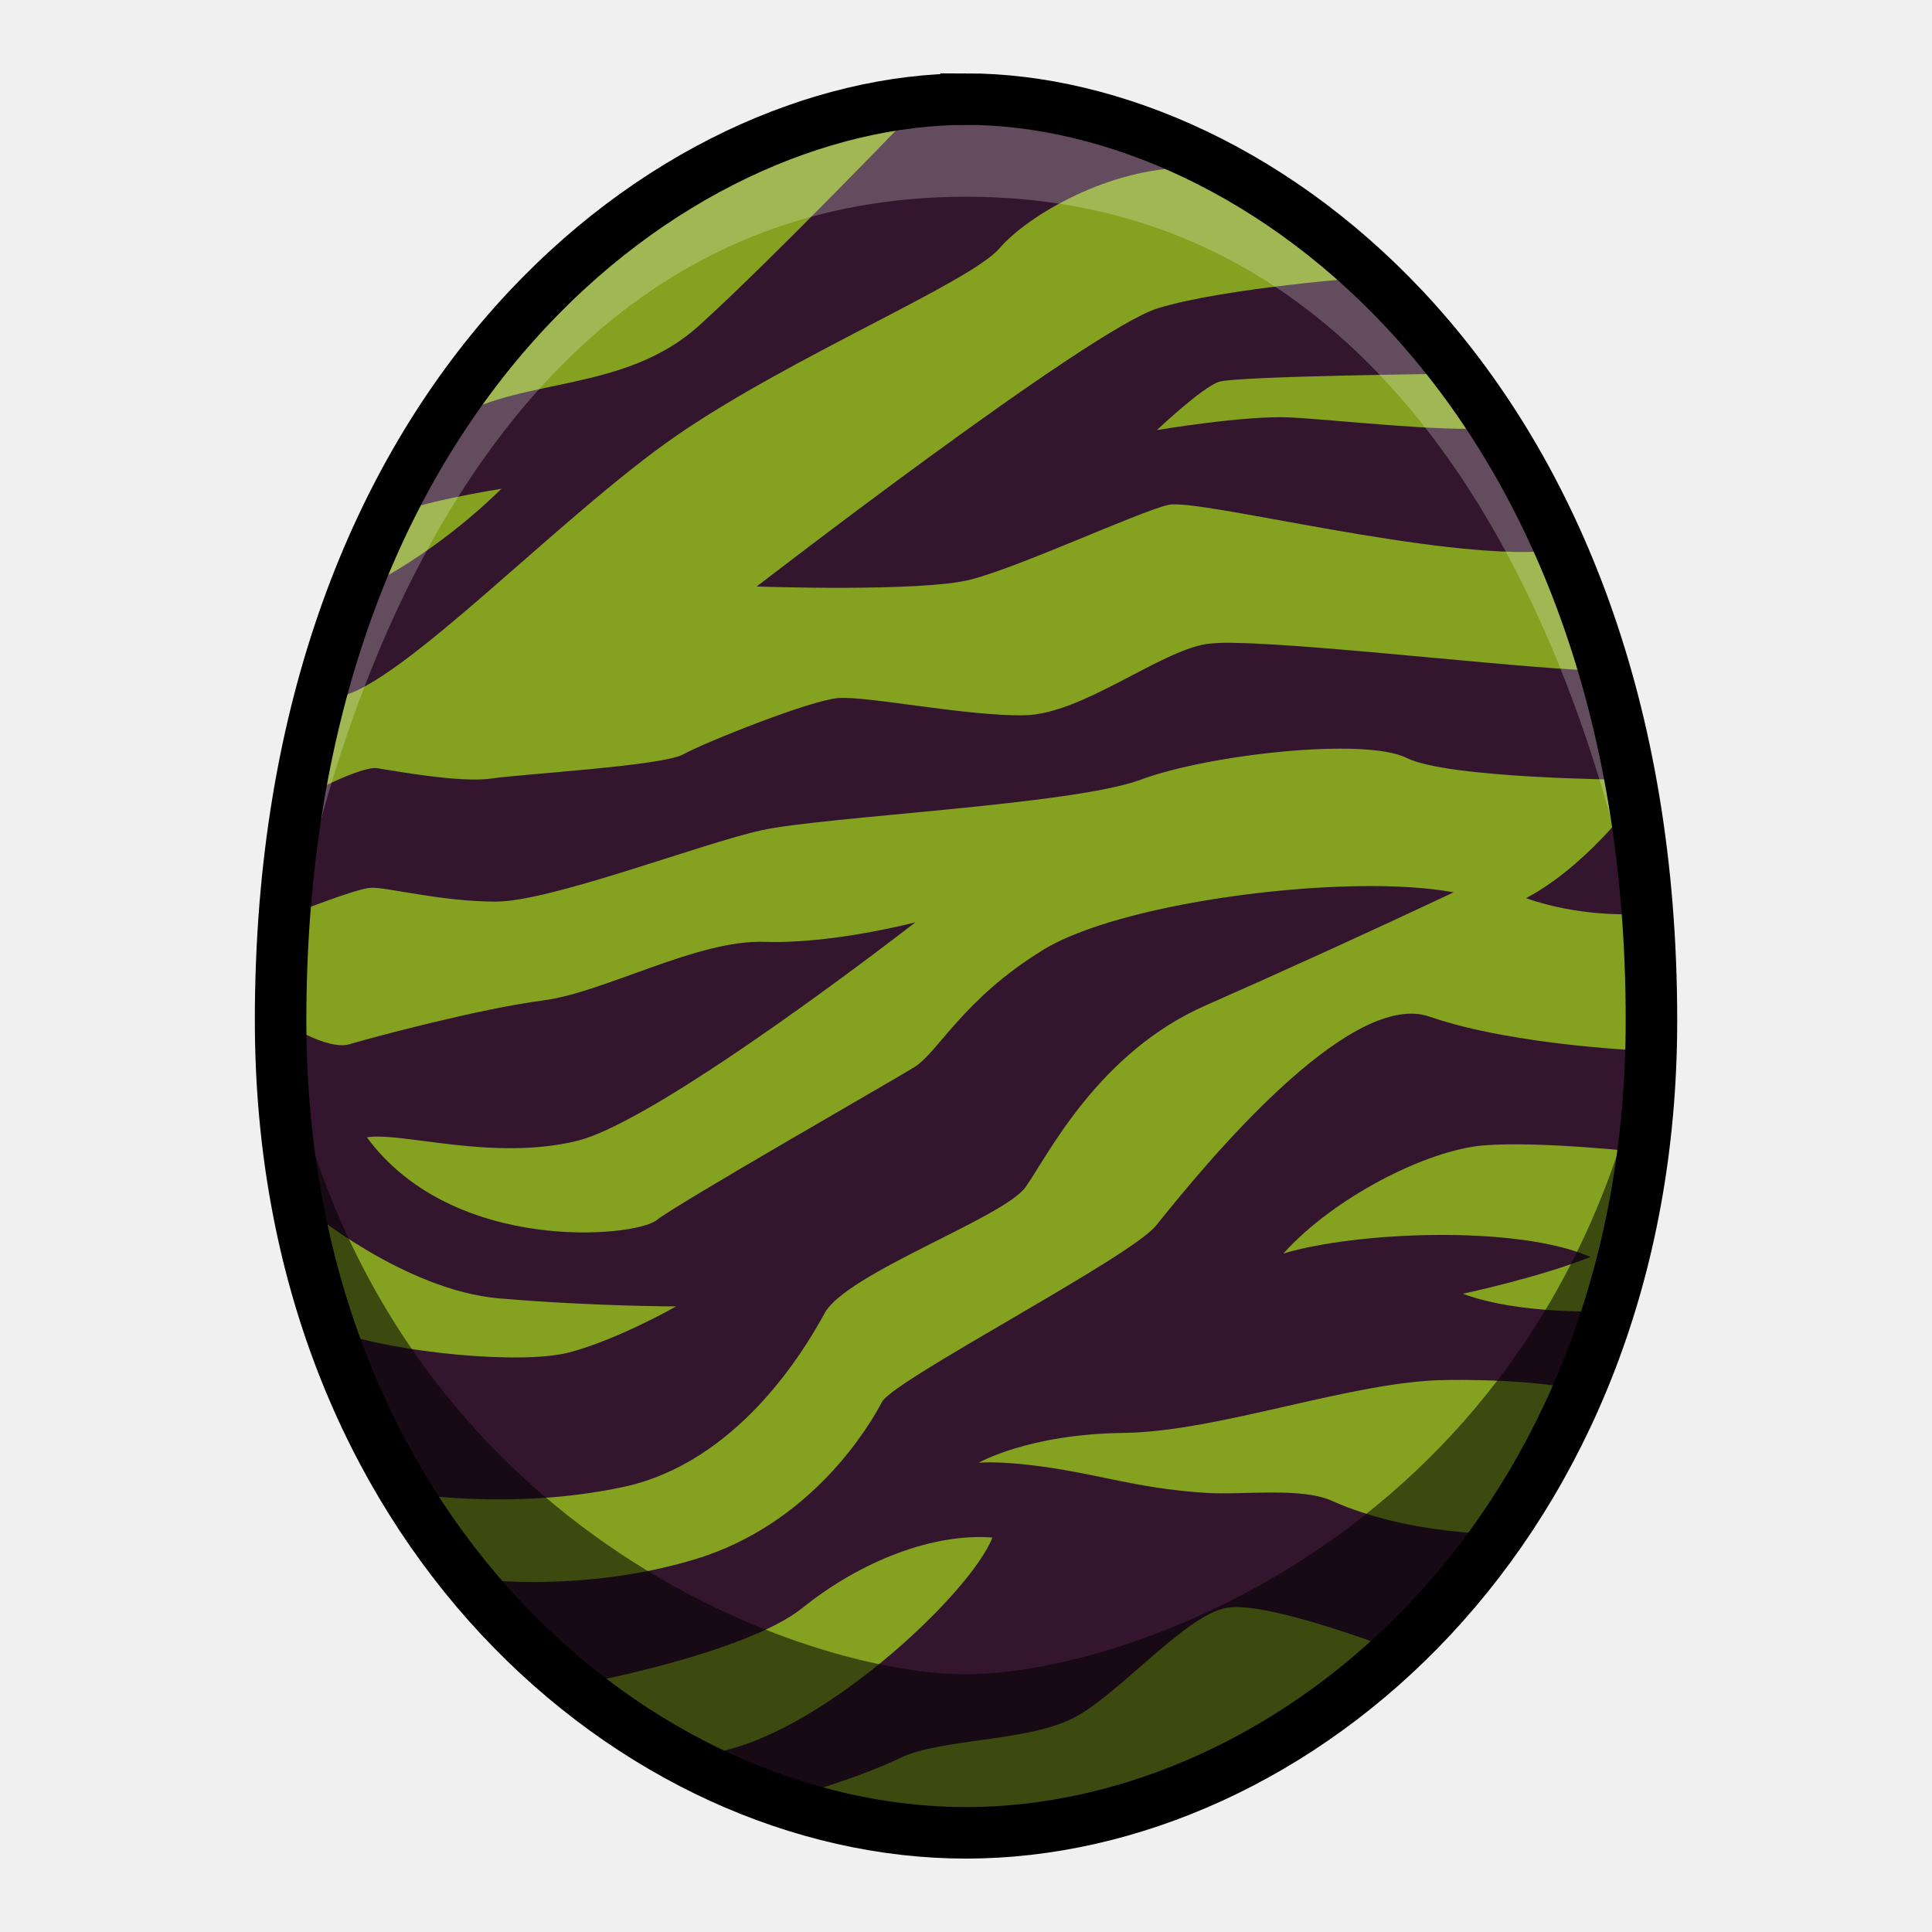
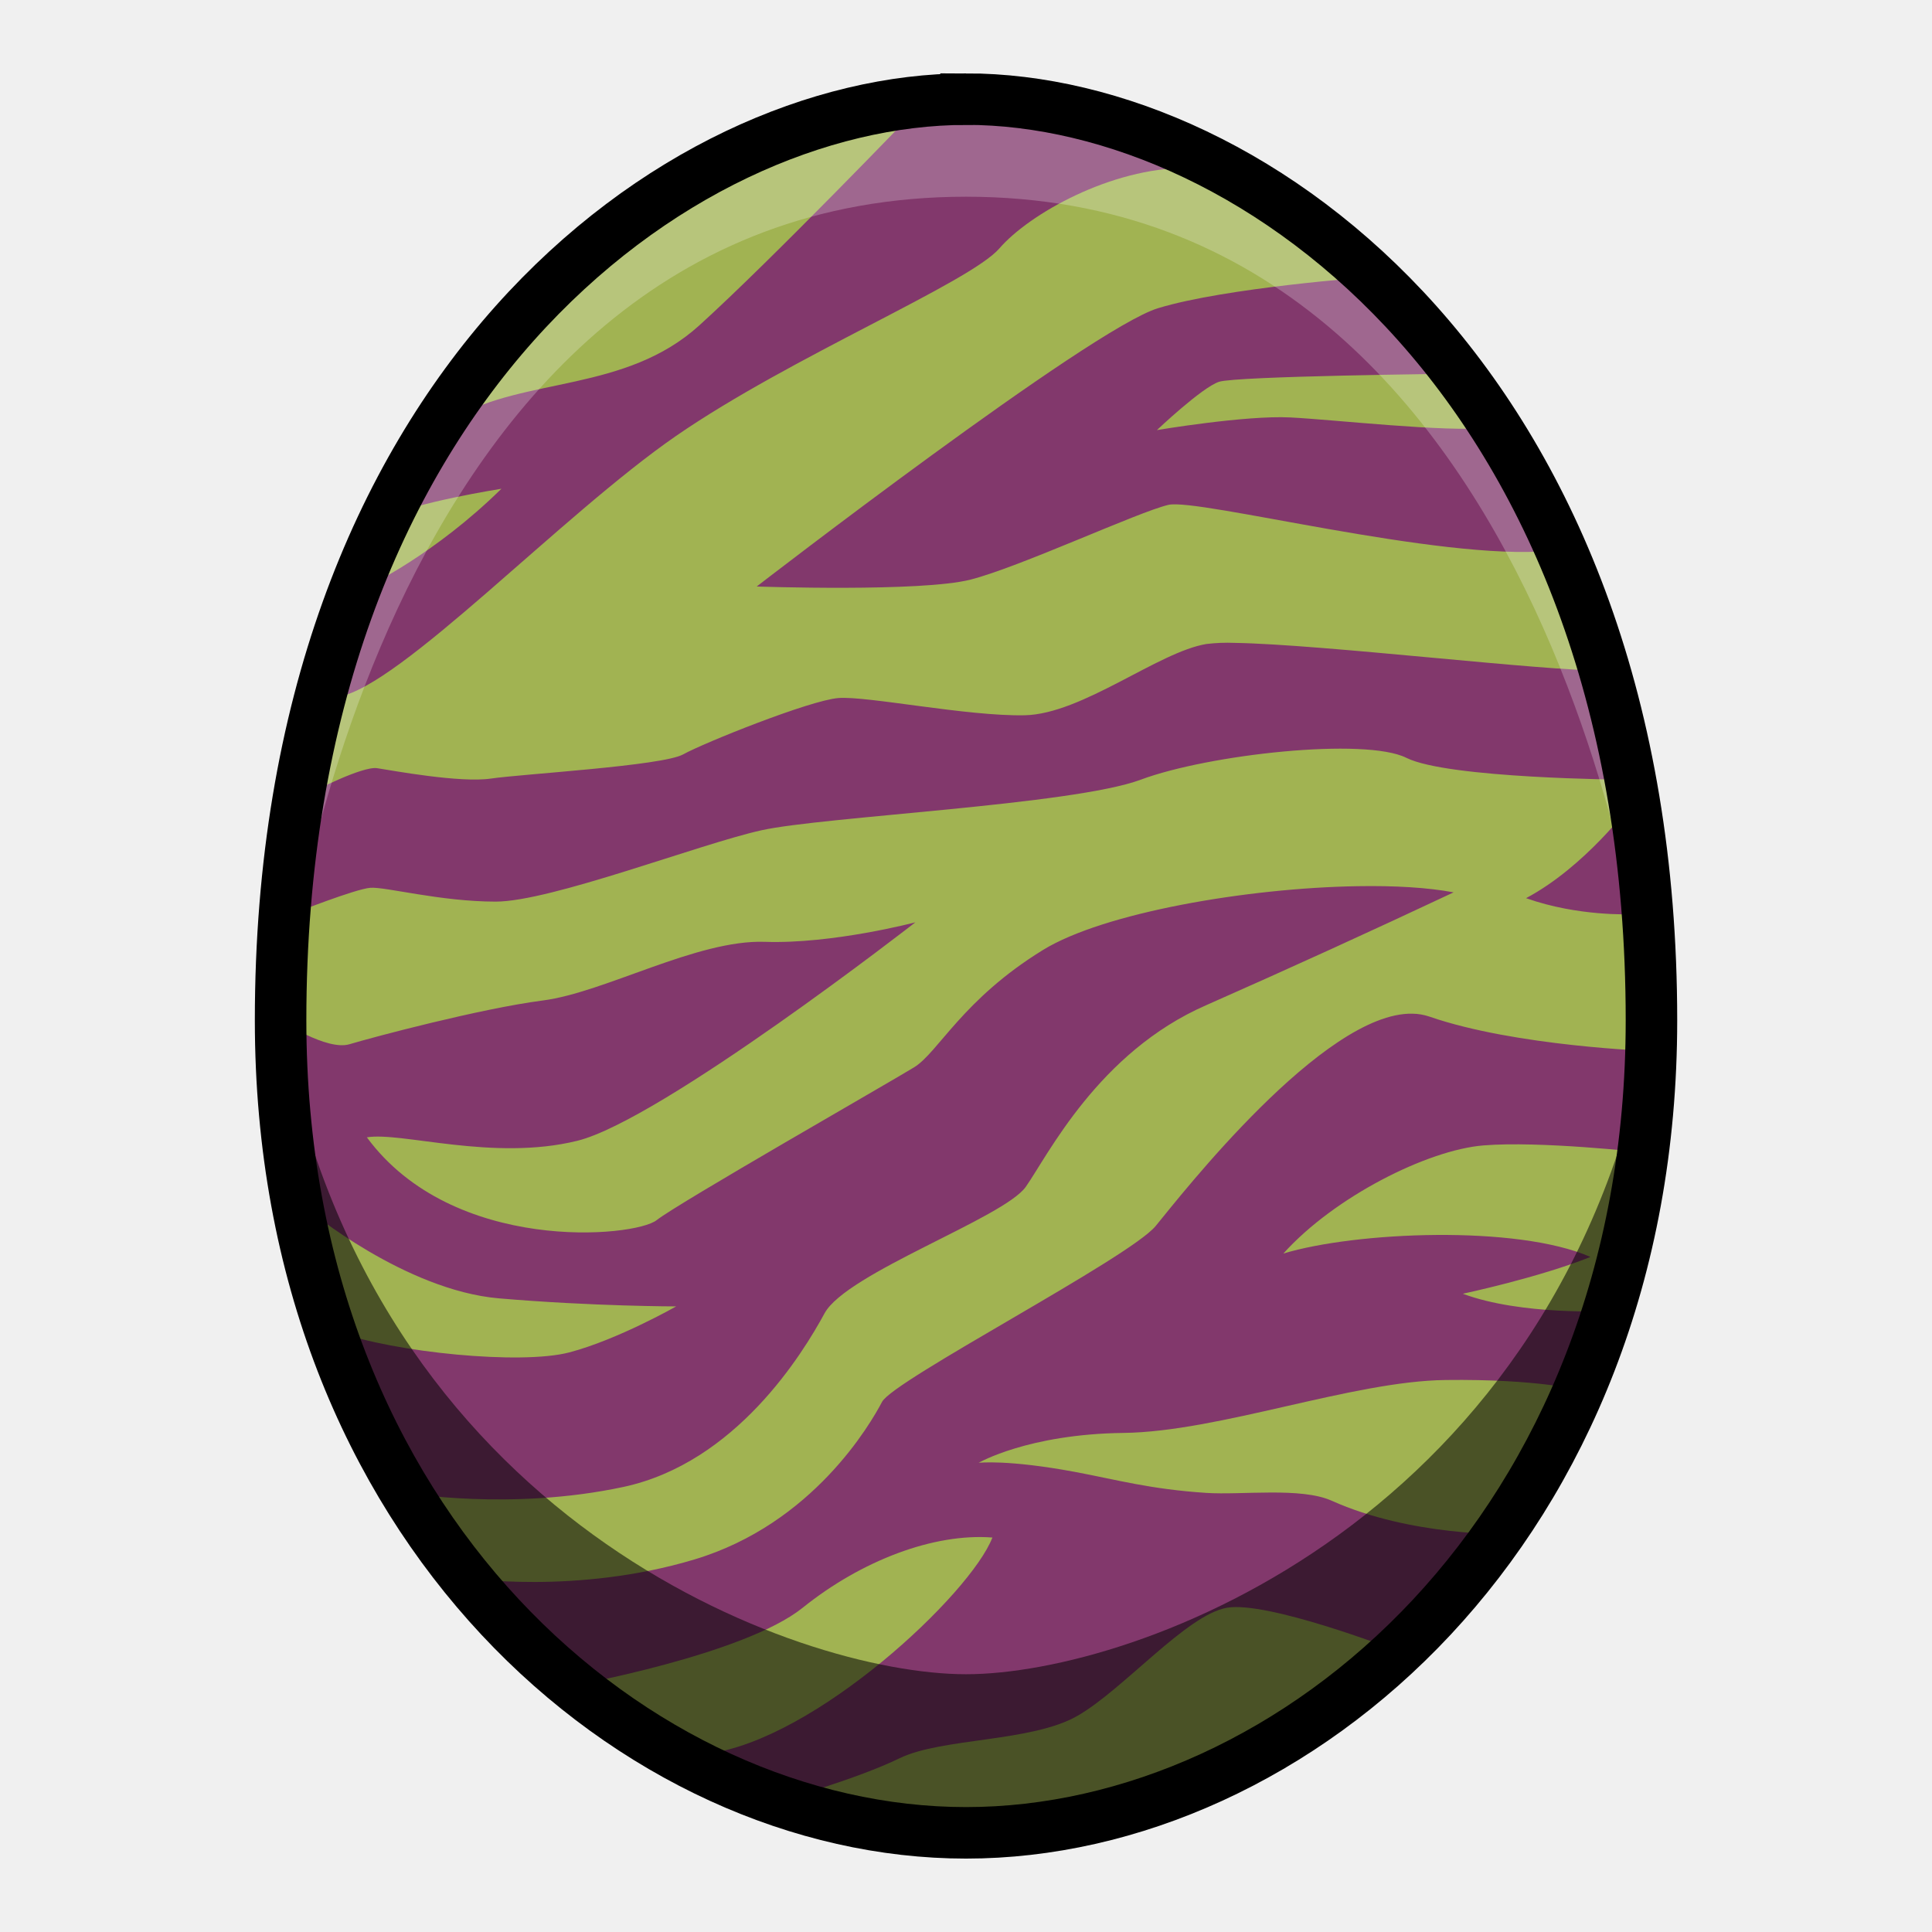
<svg xmlns="http://www.w3.org/2000/svg" viewBox="0 0 39.687 39.687">
-   <path d="M19.844 2.037c-5.953 0-14.08 5.976-14.08 18.922 0 10.441 7.34 16.691 14.08 16.691s14.08-6.25 14.08-16.691c0-12.946-8.127-18.923-14.08-18.923z" fill="#84a120" />
-   <path d="M19.256 2.286c-.316.008-.5.03-.5.03s-2.881 3-4.393 4.37-3.59 1.062-5.008 1.889L7.937 10.63c.567-.307 2.363-.59 2.363-.59-1.37 1.347-2.717 1.985-2.717 1.985l-.638 2.29c1.276-.212 4.583-3.732 6.945-5.362 2.363-1.63 6.024-3.142 6.639-3.85.614-.71 2.291-1.654 3.85-1.654-2.02-1.099-4.172-1.187-5.123-1.163zm8.88 3.407s-2.954.213-4.348.638c-1.393.425-8.244 5.717-8.244 5.717s3.378.118 4.394-.142 3.449-1.393 4.063-1.535c.614-.142 5.575 1.157 7.843.944l-1.252-2.527c-.898.094-3.166-.166-4.087-.213-.921-.047-2.74.26-2.74.26s.921-.874 1.275-.992c.355-.118 4.796-.165 4.796-.165l-1.7-1.985zm-2.775 7.513a3.63 3.63 0 0 0-.58.023c-.993.165-2.552 1.44-3.733 1.464-1.181.024-3.236-.4-3.826-.354-.591.048-2.765.922-3.19 1.158-.425.236-3.307.402-3.945.496s-2.032-.166-2.339-.213c-.307-.047-1.346.496-1.346.496l-.354 2.48s1.251-.495 1.559-.519c.307-.024 1.44.284 2.575.284 1.134 0 4.181-1.181 5.457-1.465 1.275-.283 6.402-.52 7.795-1.04 1.394-.52 4.607-.873 5.457-.448.851.425 4.488.448 4.488.448l.119.52s-.94 1.272-2.15 1.914c1.07.38 2.15.33 2.15.33l.401-1.96-.968-3.048c-1.158.02-5.77-.537-7.57-.566zm2.526 4.998c-2.28.037-5.22.547-6.46 1.309-1.654 1.016-2.15 2.102-2.647 2.41-.496.306-4.842 2.787-5.291 3.141-.449.355-4.181.703-5.953-1.701.709-.118 2.598.497 4.323.071 1.725-.425 6.945-4.488 6.945-4.488s-1.701.449-3.095.401c-1.393-.047-3.283 1.04-4.559 1.205-1.276.165-3.496.756-3.969.898-.472.142-1.417-.49-1.417-.49l.567 3.891s1.984 1.654 3.921 1.82c1.937.165 3.638.165 3.638.165s-1.204.685-2.196.945c-.993.26-3.592 0-4.773-.425l1.394 3.307s2.174.378 4.489-.118 3.685-2.74 4.134-3.567c.449-.827 3.685-1.961 4.134-2.599.449-.638 1.488-2.764 3.709-3.732a235.68 235.68 0 0 0 5.079-2.316c-.526-.1-1.213-.14-1.973-.127zm1.127 2.619c-1.825-.037-4.763 3.739-5.273 4.36-.543.66-5.386 3.165-5.622 3.614-.236.449-1.418 2.504-3.85 3.236-2.434.733-4.725.378-4.725.378l2.197 2.22s3.544-.637 4.748-1.605c1.205-.969 2.693-1.536 3.897-1.442-.448 1.158-3.637 4.158-5.858 4.441l1.56.945s1.512-.425 2.386-.85c.874-.426 2.716-.33 3.66-.874.946-.543 2.245-2.079 3.072-2.22.827-.142 3.402.85 3.402.85l2.339-2.363s-1.961.047-3.591-.685c-.63-.283-1.848-.113-2.577-.161-1.157-.076-1.836-.27-2.691-.43-1.394-.26-1.985-.188-1.985-.188s1.016-.59 2.977-.614c1.96-.024 4.7-1.064 6.614-1.087 1.914-.024 2.788.213 2.788.213l.567-1.63s-1.795.094-3-.355c0 0 1.559-.33 2.622-.756-1.512-.661-4.82-.52-6.308-.07 1.04-1.158 2.953-2.127 4.11-2.221 1.158-.095 3.26.142 3.26.142l.19-2.08s-2.787-.094-4.56-.708a1.13 1.13 0 0 0-.349-.06z" fill="#34152e" />
+   <path d="M19.844 2.037c-5.953 0-14.08 5.976-14.08 18.922 0 10.441 7.34 16.691 14.08 16.691s14.08-6.25 14.08-16.691c0-12.946-8.127-18.923-14.08-18.923z" fill="#a1b352" />
+   <path d="M19.256 2.286c-.316.008-.5.03-.5.03s-2.881 3-4.393 4.37-3.59 1.062-5.008 1.889L7.937 10.63c.567-.307 2.363-.59 2.363-.59-1.37 1.347-2.717 1.985-2.717 1.985l-.638 2.29c1.276-.212 4.583-3.732 6.945-5.362 2.363-1.63 6.024-3.142 6.639-3.85.614-.71 2.291-1.654 3.85-1.654-2.02-1.099-4.172-1.187-5.123-1.163zm8.88 3.407s-2.954.213-4.348.638c-1.393.425-8.244 5.717-8.244 5.717s3.378.118 4.394-.142 3.449-1.393 4.063-1.535c.614-.142 5.575 1.157 7.843.944l-1.252-2.527c-.898.094-3.166-.166-4.087-.213-.921-.047-2.74.26-2.74.26s.921-.874 1.275-.992c.355-.118 4.796-.165 4.796-.165l-1.7-1.985zm-2.775 7.513a3.63 3.63 0 0 0-.58.023c-.993.165-2.552 1.44-3.733 1.464-1.181.024-3.236-.4-3.826-.354-.591.048-2.765.922-3.19 1.158-.425.236-3.307.402-3.945.496s-2.032-.166-2.339-.213c-.307-.047-1.346.496-1.346.496l-.354 2.48s1.251-.495 1.559-.519c.307-.024 1.44.284 2.575.284 1.134 0 4.181-1.181 5.457-1.465 1.275-.283 6.402-.52 7.795-1.04 1.394-.52 4.607-.873 5.457-.448.851.425 4.488.448 4.488.448l.119.52s-.94 1.272-2.15 1.914c1.07.38 2.15.33 2.15.33l.401-1.96-.968-3.048c-1.158.02-5.77-.537-7.57-.566zm2.526 4.998c-2.28.037-5.22.547-6.46 1.309-1.654 1.016-2.15 2.102-2.647 2.41-.496.306-4.842 2.787-5.291 3.141-.449.355-4.181.703-5.953-1.701.709-.118 2.598.497 4.323.071 1.725-.425 6.945-4.488 6.945-4.488s-1.701.449-3.095.401c-1.393-.047-3.283 1.04-4.559 1.205-1.276.165-3.496.756-3.969.898-.472.142-1.417-.49-1.417-.49l.567 3.891s1.984 1.654 3.921 1.82c1.937.165 3.638.165 3.638.165s-1.204.685-2.196.945c-.993.26-3.592 0-4.773-.425l1.394 3.307s2.174.378 4.489-.118 3.685-2.74 4.134-3.567c.449-.827 3.685-1.961 4.134-2.599.449-.638 1.488-2.764 3.709-3.732a235.68 235.68 0 0 0 5.079-2.316c-.526-.1-1.213-.14-1.973-.127zm1.127 2.619c-1.825-.037-4.763 3.739-5.273 4.36-.543.66-5.386 3.165-5.622 3.614-.236.449-1.418 2.504-3.85 3.236-2.434.733-4.725.378-4.725.378l2.197 2.22s3.544-.637 4.748-1.605c1.205-.969 2.693-1.536 3.897-1.442-.448 1.158-3.637 4.158-5.858 4.441l1.56.945s1.512-.425 2.386-.85c.874-.426 2.716-.33 3.66-.874.946-.543 2.245-2.079 3.072-2.22.827-.142 3.402.85 3.402.85l2.339-2.363s-1.961.047-3.591-.685c-.63-.283-1.848-.113-2.577-.161-1.157-.076-1.836-.27-2.691-.43-1.394-.26-1.985-.188-1.985-.188s1.016-.59 2.977-.614c1.96-.024 4.7-1.064 6.614-1.087 1.914-.024 2.788.213 2.788.213l.567-1.63s-1.795.094-3-.355c0 0 1.559-.33 2.622-.756-1.512-.661-4.82-.52-6.308-.07 1.04-1.158 2.953-2.127 4.11-2.221 1.158-.095 3.26.142 3.26.142l.19-2.08s-2.787-.094-4.56-.708a1.13 1.13 0 0 0-.349-.06z" fill="#82386c" />
  <path d="M19.844 2.037c-8.886 0-14.08 9.48-14.08 18.922 0 0 1.718-16.918 14.08-16.918s14.08 16.918 14.08 16.918c0-9.442-5.195-18.923-14.08-18.923z" opacity=".238" fill="#fff" />
  <path d="M5.764 20.959c.25 12.682 10.938 16.691 14.08 16.691 3.141 0 13.83-4.009 14.08-16.691-1.822 10.27-10.607 13.433-14.08 13.433-3.474 0-12.258-3.164-14.08-13.433z" opacity=".541" />
  <path d="M19.844 2.037c-5.953 0-14.08 5.976-14.08 18.922 0 10.441 7.34 16.691 14.08 16.691s14.08-6.25 14.08-16.691c0-12.946-8.127-18.923-14.08-18.923z" fill="none" stroke="#000" stroke-width="1.058" />
</svg>
